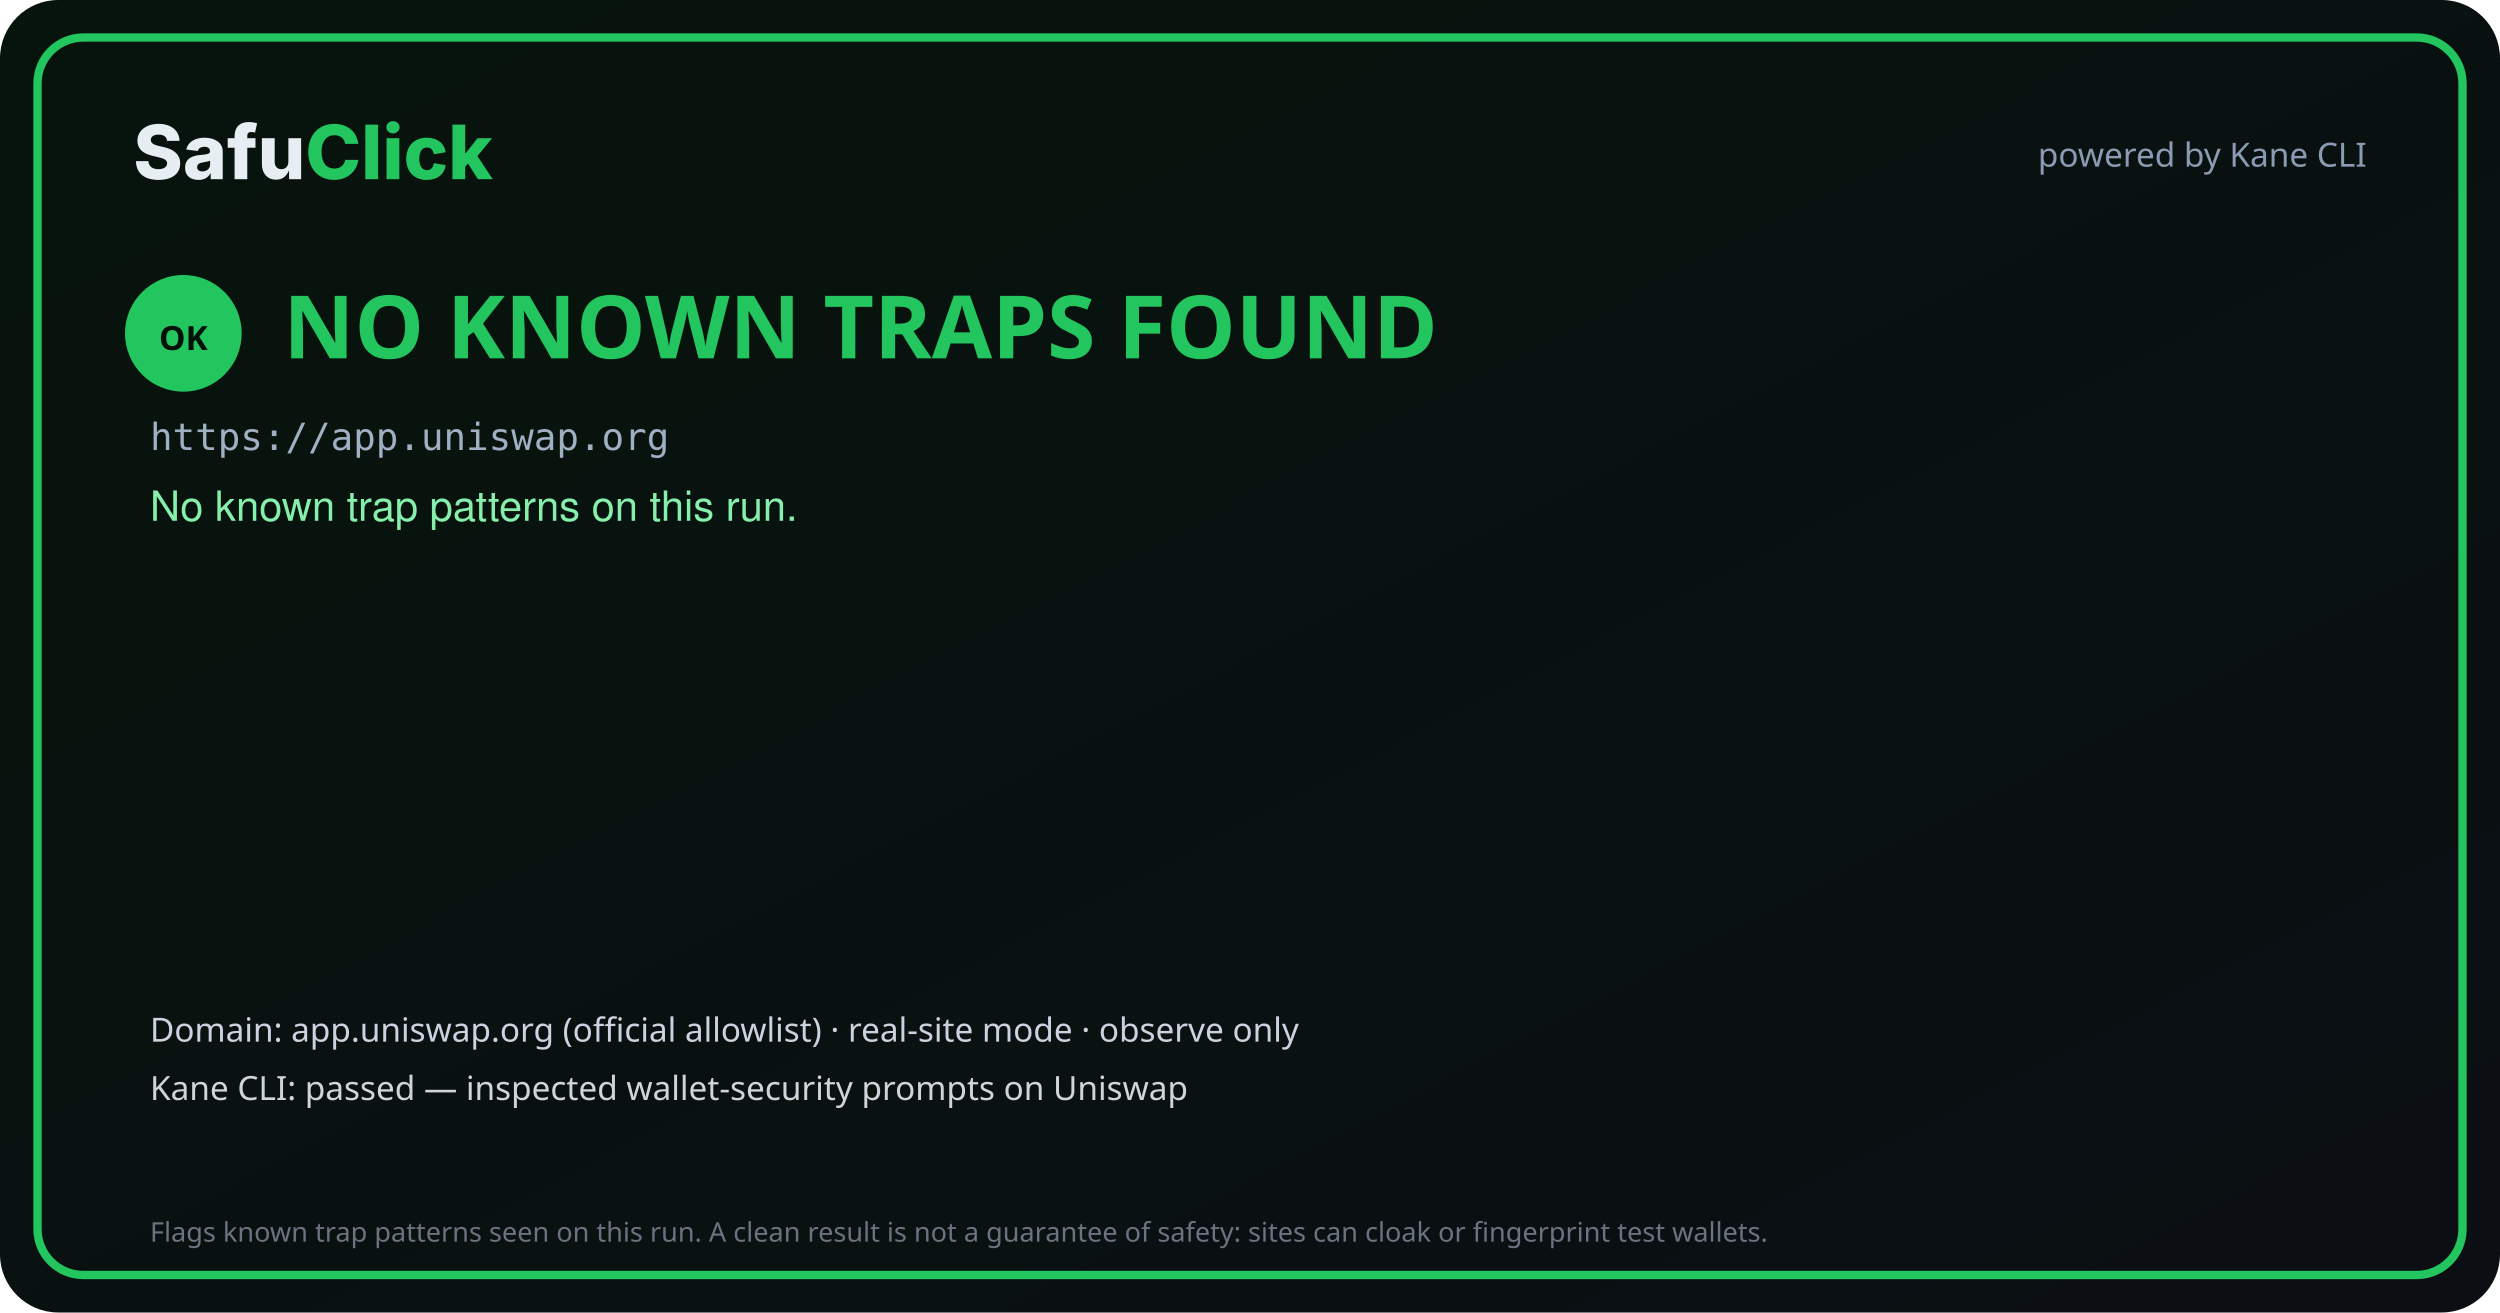
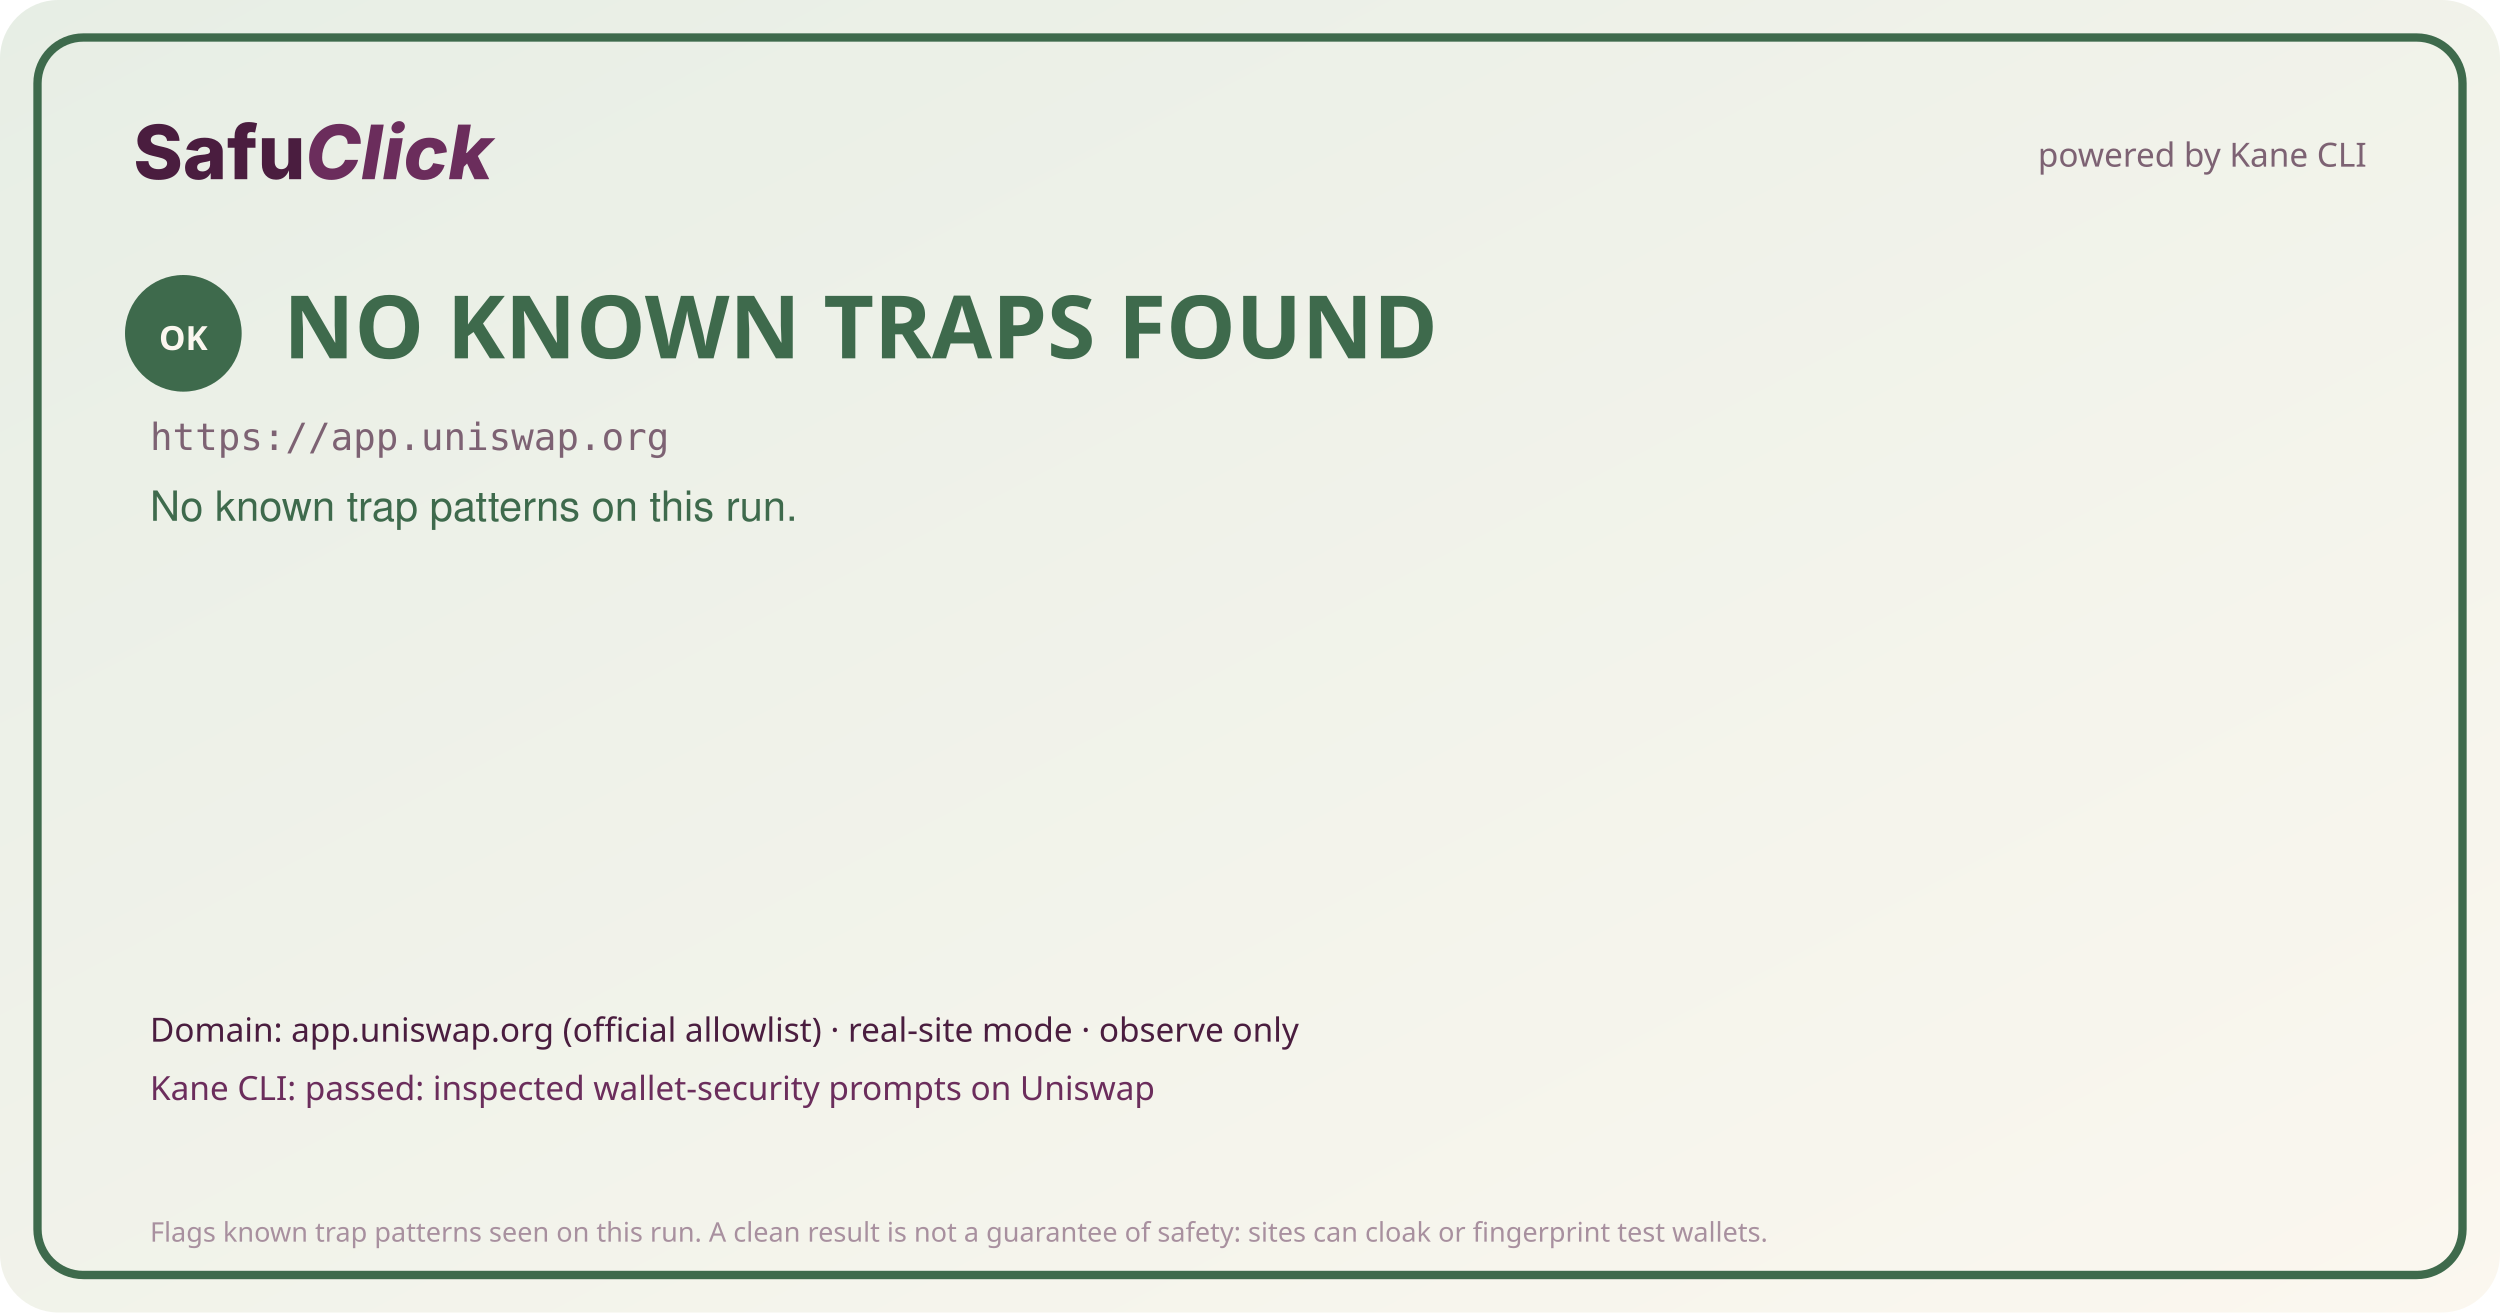
<svg xmlns="http://www.w3.org/2000/svg" width="1200" height="630" viewBox="0 0 1200 630" font-family="ui-sans-serif, system-ui, -apple-system, Segoe UI, Helvetica, Arial, sans-serif">
  <defs>
    <linearGradient id="bg" x1="0" y1="0" x2="1" y2="1">
-       <stop offset="0%" stop-color="#07140c" />
-       <stop offset="100%" stop-color="#0b0f14" />
+       <stop offset="0%" stop-color="#E7EEE5" />
+       <stop offset="100%" stop-color="#FBF7EF" />
    </linearGradient>
  </defs>
  <rect width="1200" height="630" rx="28" fill="url(#bg)" />
-   <rect x="18" y="18" width="1164" height="594" rx="22" fill="none" stroke="#22c55e" stroke-width="4" />
-   <text x="64" y="86" font-family="ui-sans-serif, system-ui, -apple-system, sans-serif" font-size="36" font-weight="800" fill="#e6edf3">Safu<tspan fill="#22c55e">Click</tspan>
+   <rect x="18" y="18" width="1164" height="594" rx="22" fill="none" stroke="#3E6A4C" stroke-width="4" />
+   <text x="64" y="86" font-family="ui-sans-serif, system-ui, -apple-system, sans-serif" font-size="36" font-weight="800" fill="#4A1D3F">Safu<tspan fill="#6B2D5C" font-style="italic">Click</tspan>
  </text>
-   <text x="1136" y="80" text-anchor="end" font-family="ui-sans-serif, system-ui, sans-serif" font-size="16" fill="#8b9bb4">powered by Kane CLI</text>
-   <circle cx="88" cy="160" r="28" fill="#22c55e" />
-   <text x="88" y="168" text-anchor="middle" font-family="ui-sans-serif, system-ui, sans-serif" font-size="16" font-weight="800" fill="#04110a">OK</text>
-   <text x="136" y="172" font-family="ui-sans-serif, system-ui, sans-serif" font-size="42" font-weight="900" fill="#22c55e">NO KNOWN TRAPS FOUND</text>
-   <text x="72" y="216" font-family="ui-monospace, SFMono-Regular, Menlo, monospace" font-size="18" fill="#9fb0c3">https://app.uniswap.org</text>
-   <text x="72" y="250" font-size="20" fill="#86efac">No known trap patterns on this run.</text>
-   <text x="72" y="500" font-family="ui-sans-serif, system-ui, sans-serif" font-size="16" fill="#c9d4e0">Domain: app.uniswap.org (official allowlist)  ·  real-site mode · observe only</text>
-   <text x="72" y="528" font-family="ui-sans-serif, system-ui, sans-serif" font-size="16" fill="#d1d5db">Kane CLI: passed — inspected wallet-security prompts on Uniswap</text>
-   <text x="72" y="596" font-family="ui-sans-serif, system-ui, sans-serif" font-size="13" fill="#6b7280">Flags known trap patterns seen on this run. A clean result is not a guarantee of safety: sites can cloak or fingerprint test wallets.</text>
+   <text x="1136" y="80" text-anchor="end" font-family="ui-sans-serif, system-ui, sans-serif" font-size="16" fill="#7D6273">powered by Kane CLI</text>
+   <circle cx="88" cy="160" r="28" fill="#3E6A4C" />
+   <text x="88" y="168" text-anchor="middle" font-family="ui-sans-serif, system-ui, sans-serif" font-size="16" font-weight="800" fill="#FBF7EF">OK</text>
+   <text x="136" y="172" font-family="ui-sans-serif, system-ui, sans-serif" font-size="42" font-weight="900" fill="#3E6A4C">NO KNOWN TRAPS FOUND</text>
+   <text x="72" y="216" font-family="ui-monospace, SFMono-Regular, Menlo, monospace" font-size="18" fill="#7D6273">https://app.uniswap.org</text>
+   <text x="72" y="250" font-size="20" fill="#3E6A4C">No known trap patterns on this run.</text>
+   <text x="72" y="500" font-family="ui-sans-serif, system-ui, sans-serif" font-size="16" fill="#4A1D3F">Domain: app.uniswap.org (official allowlist)  ·  real-site mode · observe only</text>
+   <text x="72" y="528" font-family="ui-sans-serif, system-ui, sans-serif" font-size="16" fill="#6B2D5C">Kane CLI: passed: inspected wallet-security prompts on Uniswap</text>
+   <text x="72" y="596" font-family="ui-sans-serif, system-ui, sans-serif" font-size="13" fill="#A8909F">Flags known trap patterns seen on this run. A clean result is not a guarantee of safety: sites can cloak or fingerprint test wallets.</text>
</svg>
